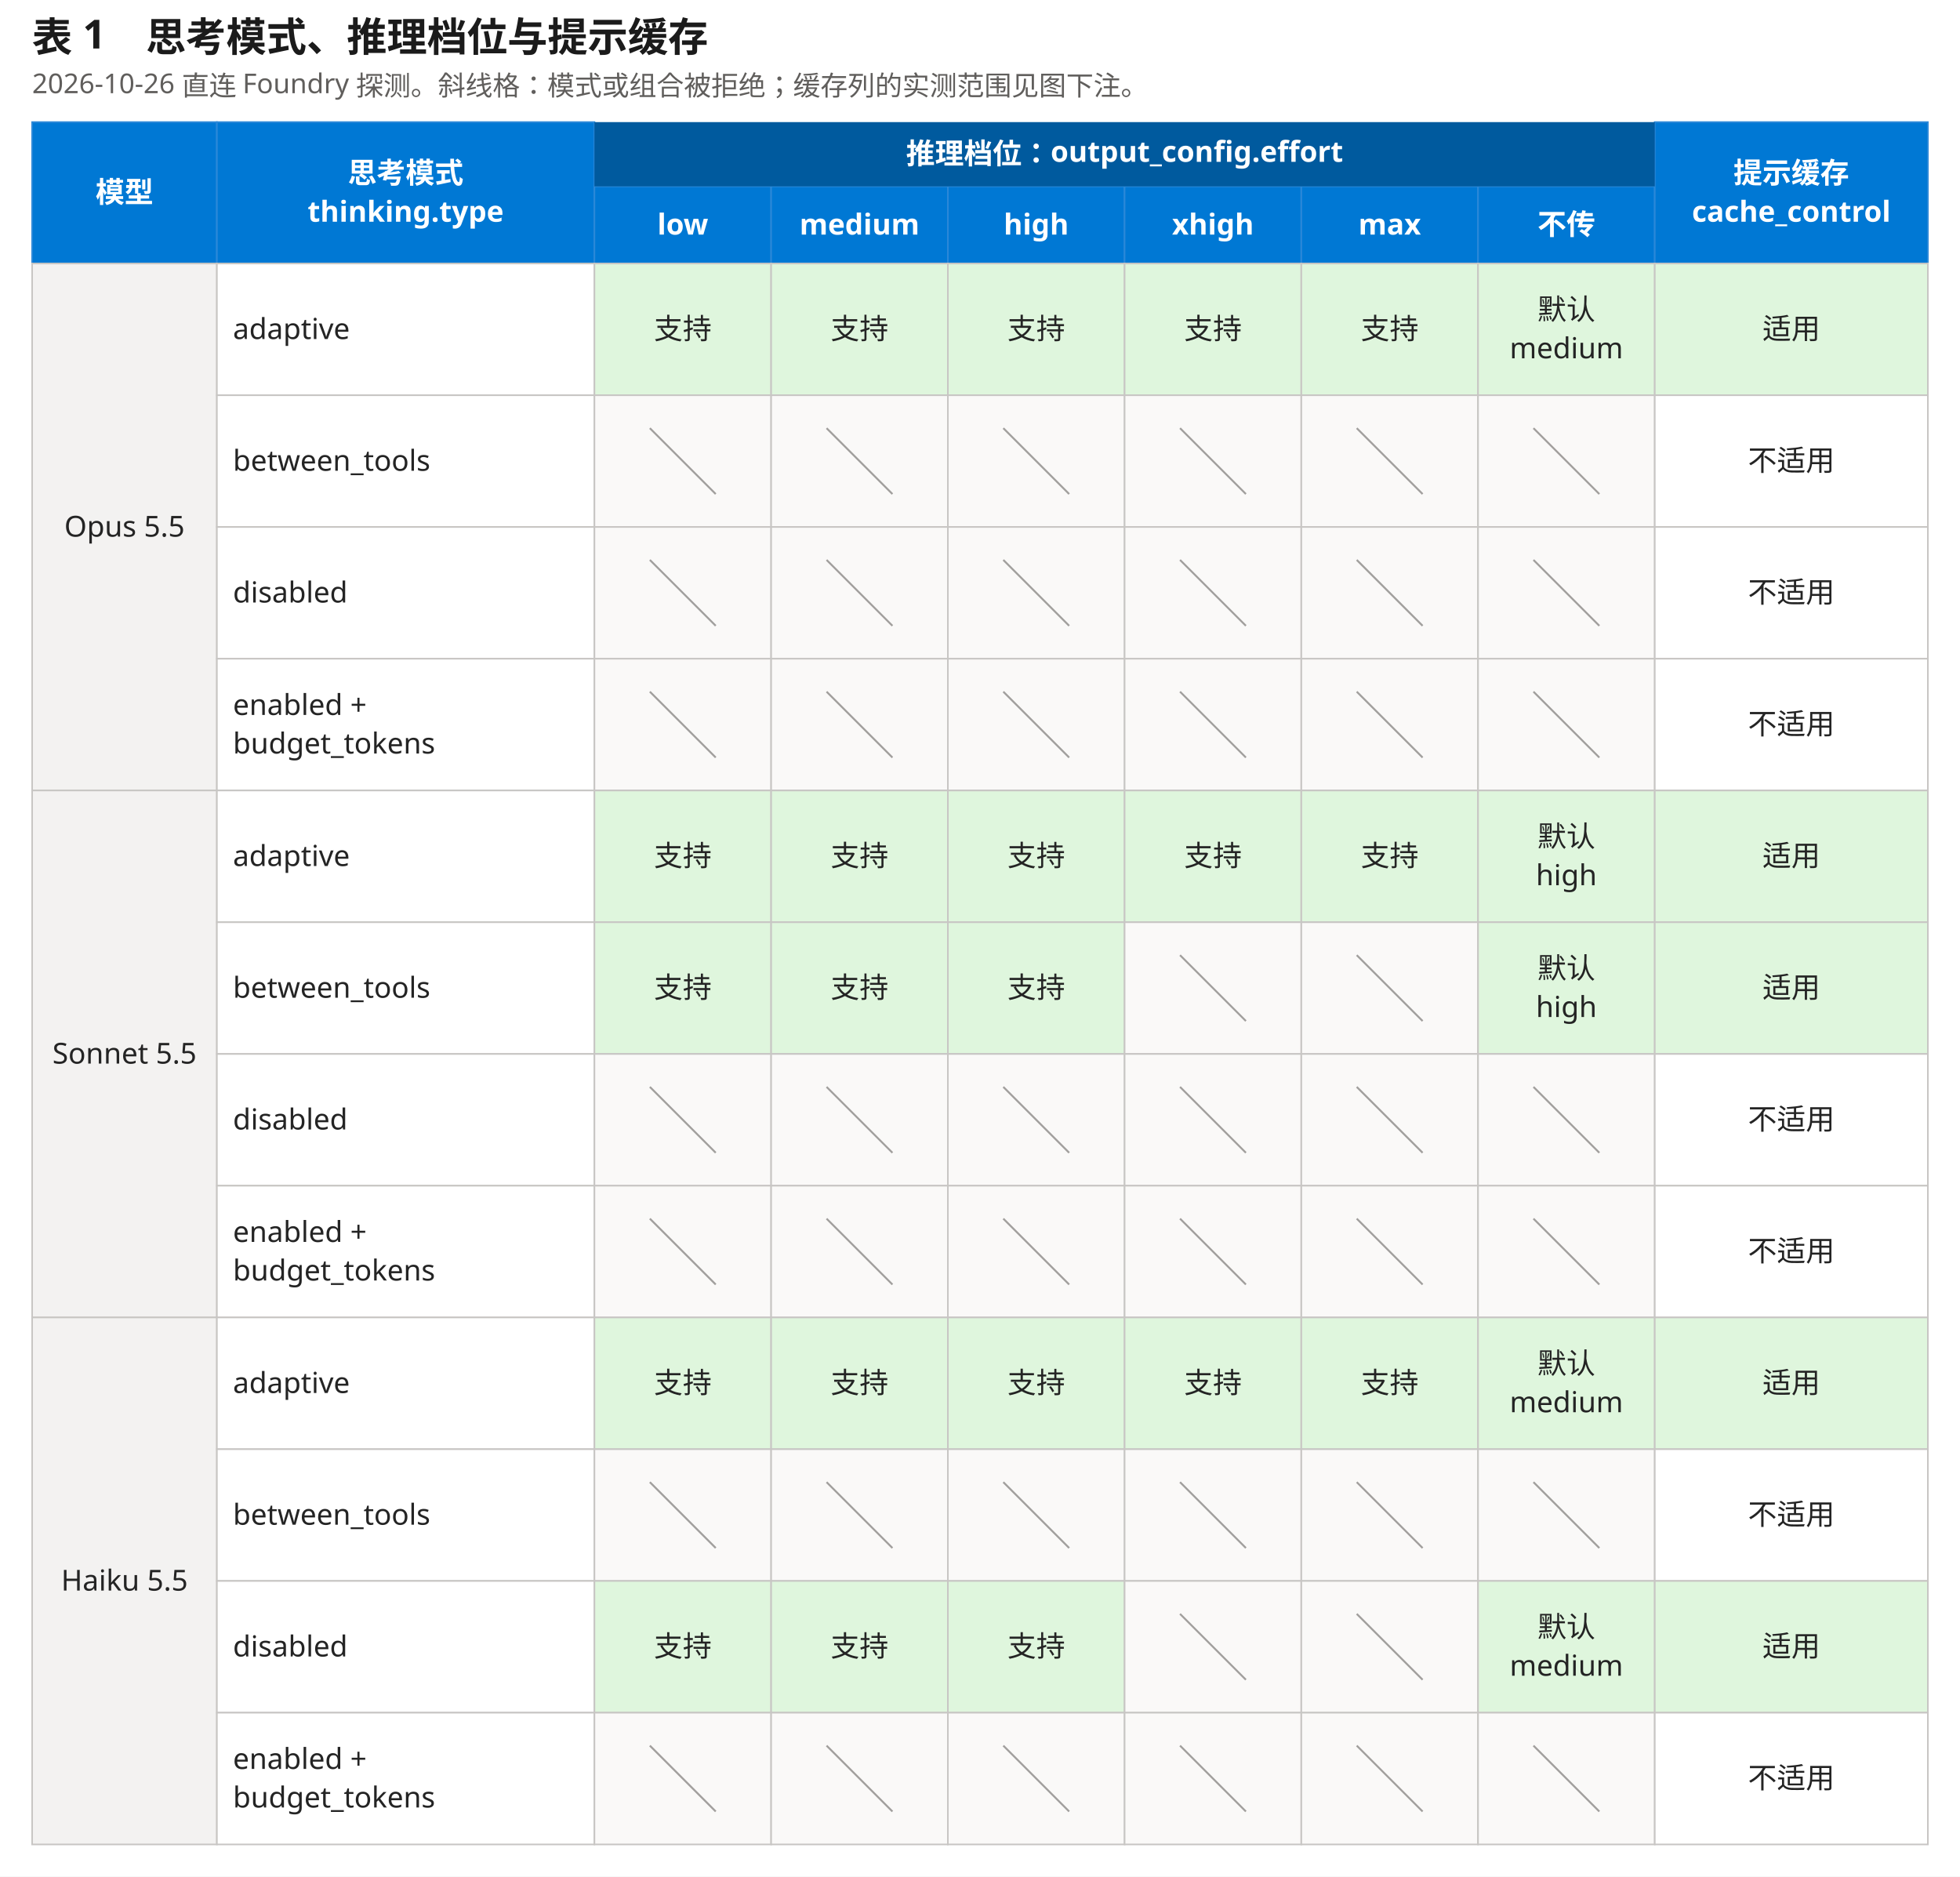
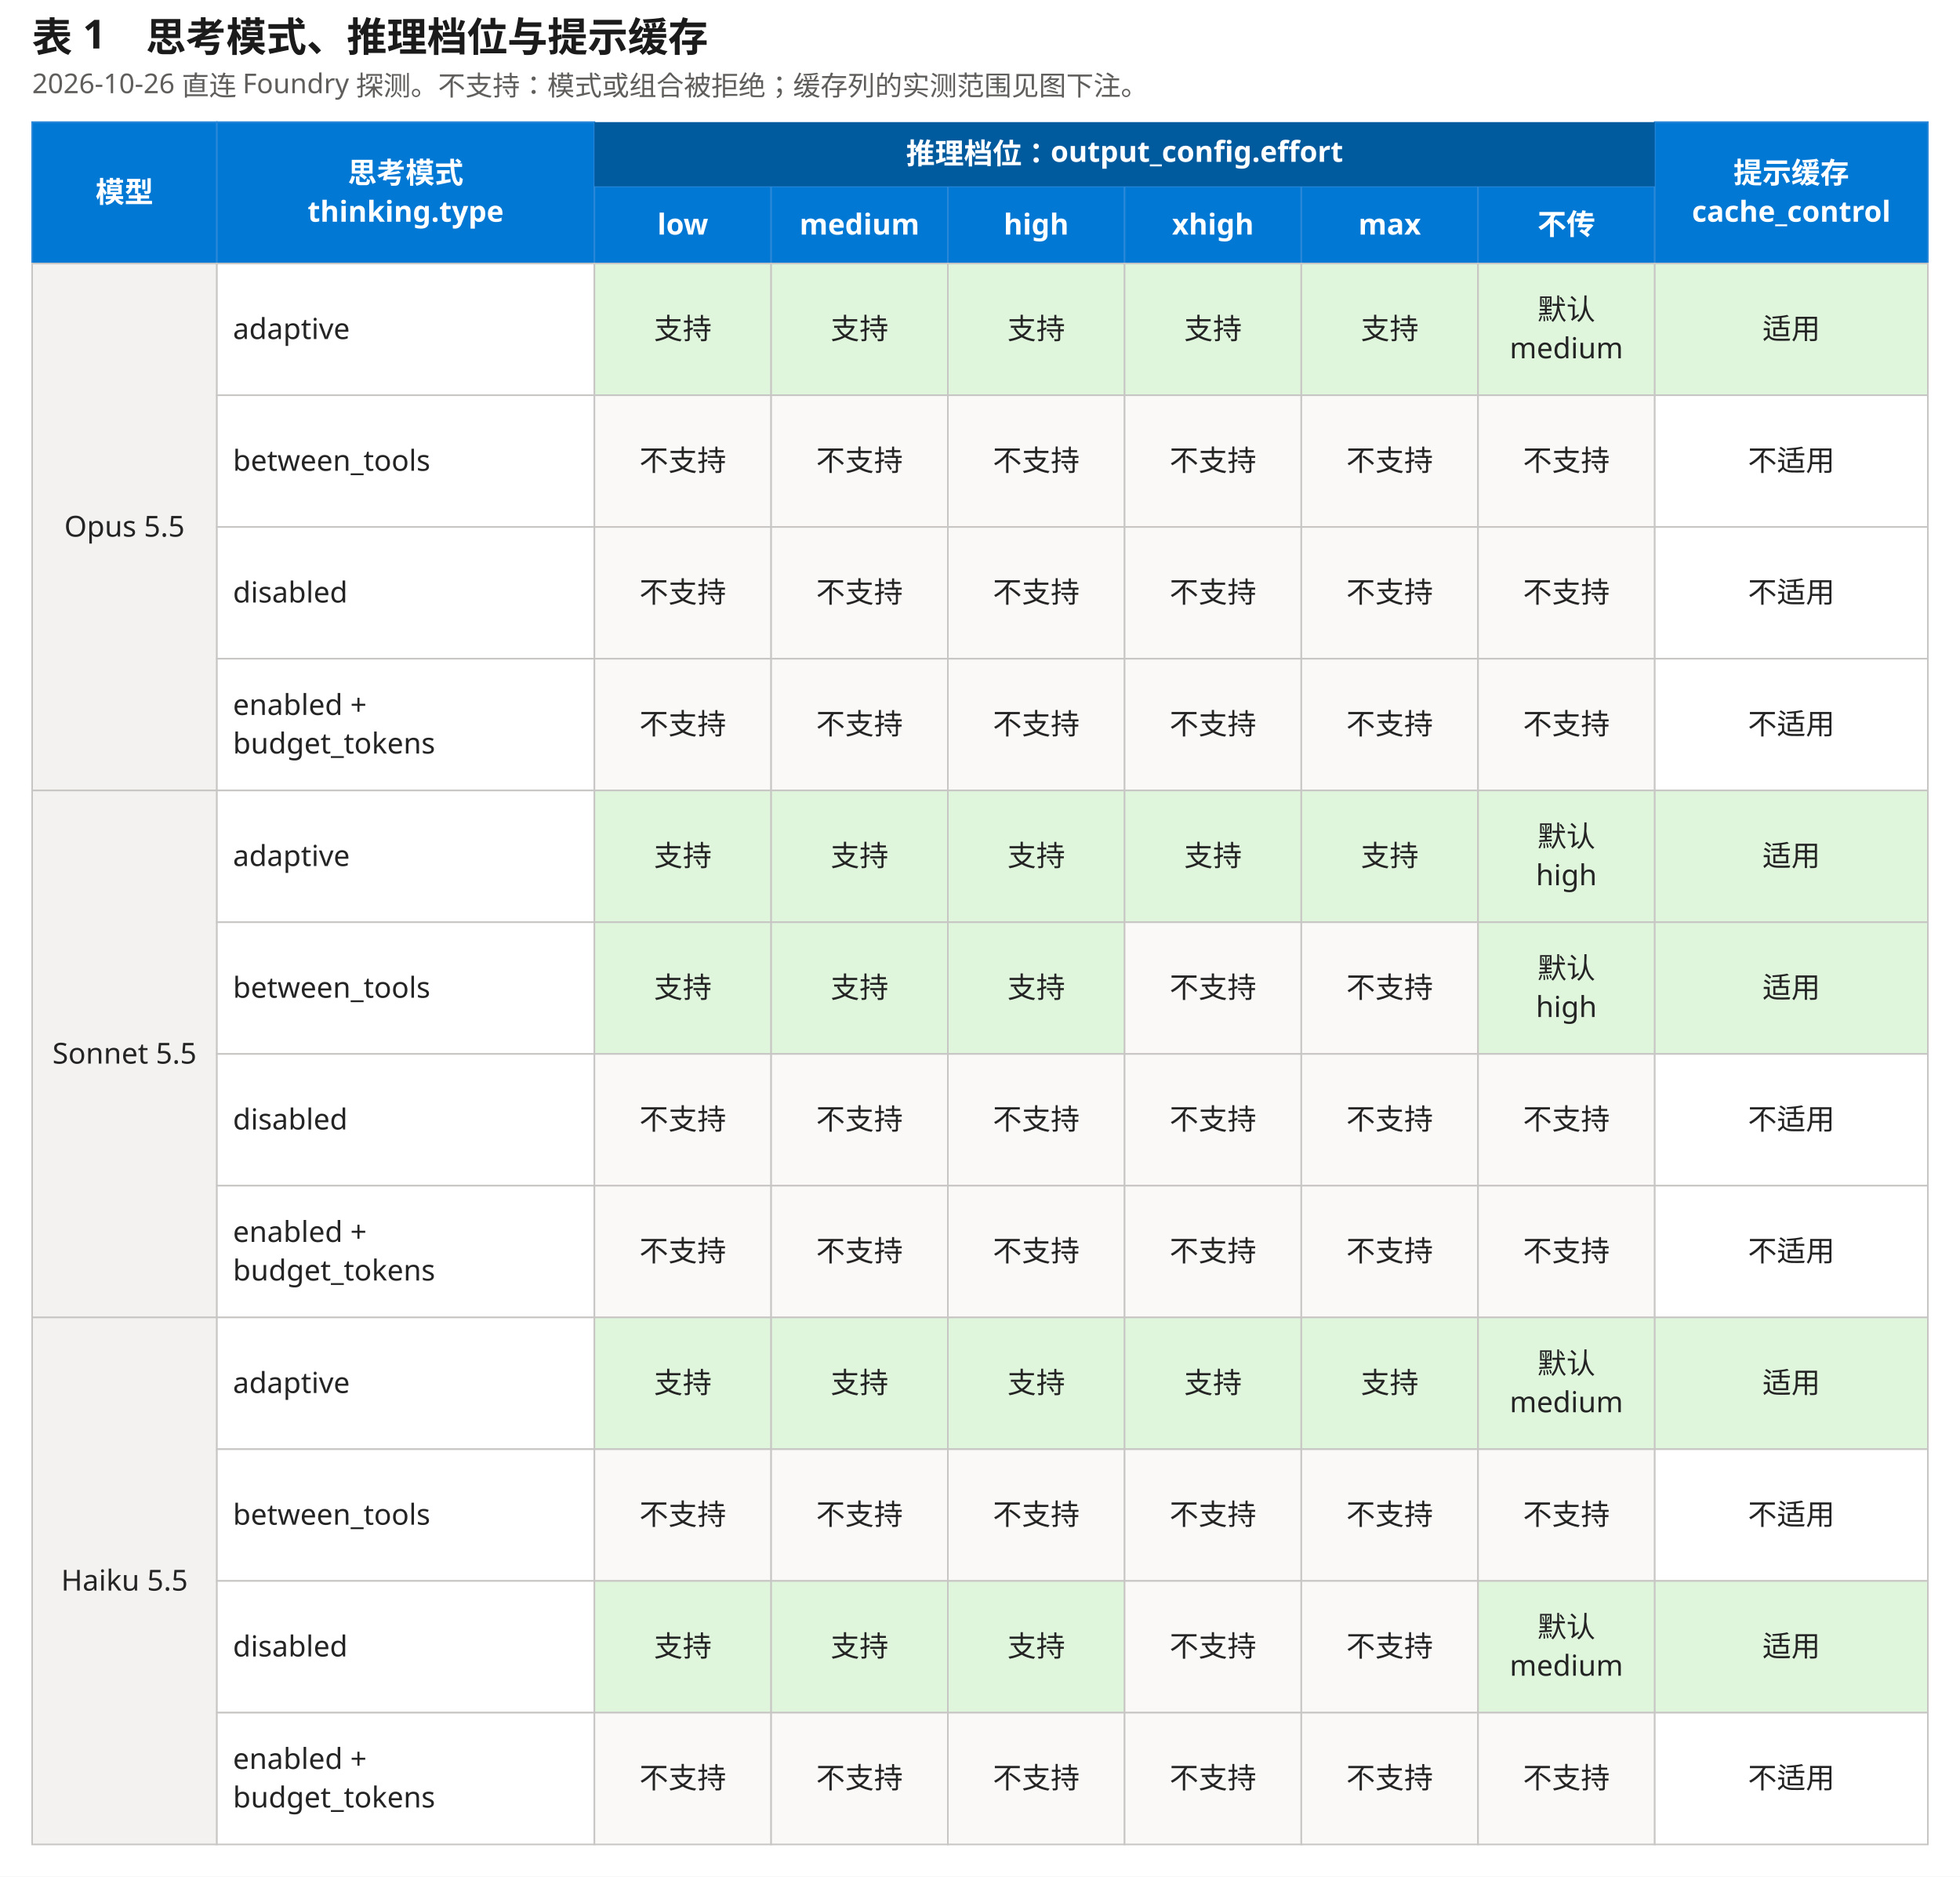
<svg xmlns="http://www.w3.org/2000/svg" width="1220" height="1168" viewBox="0 0 1220 1168" role="img" aria-labelledby="title description">
  <rect width="1220" height="1168" fill="white" />
  <g font-family="Segoe UI,Microsoft YaHei,sans-serif">
    <text x="20" y="32" font-size="25" font-weight="600" fill="#1b1b1b">表 1　思考模式、推理档位与提示缓存</text>
-     <text x="20" y="58" font-size="17" fill="#605e5c">2026-10-26 直连 Foundry 探测。斜线格：模式或组合被拒绝；缓存列的实测范围见图下注。</text>
+     <text x="20" y="58" font-size="17" fill="#605e5c">2026-10-26 直连 Foundry 探测。不支持：模式或组合被拒绝；缓存列的实测范围见图下注。</text>
    <rect x="20" y="76" width="115" height="88" fill="#0078d4" stroke="#2b88d8" />
    <text x="77.5" y="126.0" text-anchor="middle" font-size="18" font-weight="600" fill="white" data-cell-width="95">模型</text>
    <rect x="135" y="76" width="235" height="88" fill="#0078d4" stroke="#2b88d8" />
    <text x="252.5" y="114.0" text-anchor="middle" font-size="18" font-weight="600" fill="white" data-cell-width="215">思考模式</text>
    <text x="252.5" y="138.0" text-anchor="middle" font-size="18" font-weight="600" fill="white" data-cell-width="215">thinking.type</text>
    <rect x="370" y="116" width="110" height="48" fill="#0078d4" stroke="#2b88d8" />
    <text x="425.0" y="146.0" text-anchor="middle" font-size="18" font-weight="600" fill="white" data-cell-width="90">low</text>
    <rect x="480" y="116" width="110" height="48" fill="#0078d4" stroke="#2b88d8" />
    <text x="535.0" y="146.0" text-anchor="middle" font-size="18" font-weight="600" fill="white" data-cell-width="90">medium</text>
    <rect x="590" y="116" width="110" height="48" fill="#0078d4" stroke="#2b88d8" />
    <text x="645.0" y="146.0" text-anchor="middle" font-size="18" font-weight="600" fill="white" data-cell-width="90">high</text>
    <rect x="700" y="116" width="110" height="48" fill="#0078d4" stroke="#2b88d8" />
    <text x="755.0" y="146.0" text-anchor="middle" font-size="18" font-weight="600" fill="white" data-cell-width="90">xhigh</text>
    <rect x="810" y="116" width="110" height="48" fill="#0078d4" stroke="#2b88d8" />
    <text x="865.0" y="146.0" text-anchor="middle" font-size="18" font-weight="600" fill="white" data-cell-width="90">max</text>
    <rect x="920" y="116" width="110" height="48" fill="#0078d4" stroke="#2b88d8" />
    <text x="975.0" y="146.0" text-anchor="middle" font-size="18" font-weight="600" fill="white" data-cell-width="90">不传</text>
    <rect x="1030" y="76" width="170" height="88" fill="#0078d4" stroke="#2b88d8" />
    <text x="1115.0" y="114.0" text-anchor="middle" font-size="18" font-weight="600" fill="white" data-cell-width="150">提示缓存</text>
    <text x="1115.0" y="138.0" text-anchor="middle" font-size="18" font-weight="600" fill="white" data-cell-width="150">cache_control</text>
    <rect x="370" y="76" width="660" height="40" fill="#005a9e" />
    <text x="700.0" y="102.0" text-anchor="middle" font-size="18" font-weight="600" fill="white" data-cell-width="640">推理档位：output_config.effort</text>
    <g data-row="0" data-column="0" data-unsupported="false">
      <rect x="20" y="164" width="115" height="328" fill="#f3f2f1" stroke="#c8c6c4" />
      <text x="77.5" y="334.0" text-anchor="middle" font-size="18" font-weight="400" fill="#242424" data-cell-width="95">Opus 5.5</text>
    </g>
    <g data-row="0" data-column="1" data-unsupported="false">
      <rect x="135" y="164" width="235" height="82" fill="#ffffff" stroke="#c8c6c4" />
      <text x="145" y="211.0" text-anchor="start" font-size="18" font-weight="400" fill="#242424" data-cell-width="215">adaptive</text>
    </g>
    <g data-row="0" data-column="2" data-unsupported="false">
      <rect x="370" y="164" width="110" height="82" fill="#dff6dd" stroke="#c8c6c4" />
      <text x="425.0" y="211.0" text-anchor="middle" font-size="18" font-weight="400" fill="#242424" data-cell-width="90">支持</text>
    </g>
    <g data-row="0" data-column="3" data-unsupported="false">
      <rect x="480" y="164" width="110" height="82" fill="#dff6dd" stroke="#c8c6c4" />
      <text x="535.0" y="211.0" text-anchor="middle" font-size="18" font-weight="400" fill="#242424" data-cell-width="90">支持</text>
    </g>
    <g data-row="0" data-column="4" data-unsupported="false">
      <rect x="590" y="164" width="110" height="82" fill="#dff6dd" stroke="#c8c6c4" />
      <text x="645.0" y="211.0" text-anchor="middle" font-size="18" font-weight="400" fill="#242424" data-cell-width="90">支持</text>
    </g>
    <g data-row="0" data-column="5" data-unsupported="false">
      <rect x="700" y="164" width="110" height="82" fill="#dff6dd" stroke="#c8c6c4" />
      <text x="755.0" y="211.0" text-anchor="middle" font-size="18" font-weight="400" fill="#242424" data-cell-width="90">支持</text>
    </g>
    <g data-row="0" data-column="6" data-unsupported="false">
      <rect x="810" y="164" width="110" height="82" fill="#dff6dd" stroke="#c8c6c4" />
      <text x="865.0" y="211.0" text-anchor="middle" font-size="18" font-weight="400" fill="#242424" data-cell-width="90">支持</text>
    </g>
    <g data-row="0" data-column="7" data-unsupported="false">
      <rect x="920" y="164" width="110" height="82" fill="#dff6dd" stroke="#c8c6c4" />
      <text x="975.0" y="199.0" text-anchor="middle" font-size="18" font-weight="400" fill="#242424" data-cell-width="90">默认</text>
      <text x="975.0" y="223.0" text-anchor="middle" font-size="18" font-weight="400" fill="#242424" data-cell-width="90">medium</text>
    </g>
    <g data-row="0" data-column="8" data-unsupported="false">
      <rect x="1030" y="164" width="170" height="82" fill="#dff6dd" stroke="#c8c6c4" />
      <text x="1115.0" y="211.0" text-anchor="middle" font-size="18" font-weight="400" fill="#242424" data-cell-width="150">适用</text>
    </g>
    <g data-row="1" data-column="1" data-unsupported="false">
      <rect x="135" y="246" width="235" height="82" fill="#ffffff" stroke="#c8c6c4" />
      <text x="145" y="293.0" text-anchor="start" font-size="18" font-weight="400" fill="#242424" data-cell-width="215">between_tools</text>
    </g>
    <g data-row="1" data-column="2" data-unsupported="true">
      <rect x="370" y="246" width="110" height="82" fill="#faf9f8" stroke="#c8c6c4" />
-       <line x1="404.5" y1="266.5" x2="445.5" y2="307.5" stroke="#a19f9d" stroke-width="1.2" />
+       <text x="425.0" y="293.0" text-anchor="middle" font-size="18" font-weight="400" fill="#242424" data-cell-width="90">不支持</text>
    </g>
    <g data-row="1" data-column="3" data-unsupported="true">
      <rect x="480" y="246" width="110" height="82" fill="#faf9f8" stroke="#c8c6c4" />
-       <line x1="514.5" y1="266.5" x2="555.5" y2="307.5" stroke="#a19f9d" stroke-width="1.2" />
+       <text x="535.0" y="293.0" text-anchor="middle" font-size="18" font-weight="400" fill="#242424" data-cell-width="90">不支持</text>
    </g>
    <g data-row="1" data-column="4" data-unsupported="true">
      <rect x="590" y="246" width="110" height="82" fill="#faf9f8" stroke="#c8c6c4" />
-       <line x1="624.5" y1="266.5" x2="665.5" y2="307.5" stroke="#a19f9d" stroke-width="1.2" />
+       <text x="645.0" y="293.0" text-anchor="middle" font-size="18" font-weight="400" fill="#242424" data-cell-width="90">不支持</text>
    </g>
    <g data-row="1" data-column="5" data-unsupported="true">
      <rect x="700" y="246" width="110" height="82" fill="#faf9f8" stroke="#c8c6c4" />
-       <line x1="734.5" y1="266.5" x2="775.5" y2="307.5" stroke="#a19f9d" stroke-width="1.2" />
+       <text x="755.0" y="293.0" text-anchor="middle" font-size="18" font-weight="400" fill="#242424" data-cell-width="90">不支持</text>
    </g>
    <g data-row="1" data-column="6" data-unsupported="true">
      <rect x="810" y="246" width="110" height="82" fill="#faf9f8" stroke="#c8c6c4" />
-       <line x1="844.5" y1="266.5" x2="885.5" y2="307.5" stroke="#a19f9d" stroke-width="1.2" />
+       <text x="865.0" y="293.0" text-anchor="middle" font-size="18" font-weight="400" fill="#242424" data-cell-width="90">不支持</text>
    </g>
    <g data-row="1" data-column="7" data-unsupported="true">
      <rect x="920" y="246" width="110" height="82" fill="#faf9f8" stroke="#c8c6c4" />
-       <line x1="954.5" y1="266.5" x2="995.5" y2="307.5" stroke="#a19f9d" stroke-width="1.2" />
+       <text x="975.0" y="293.0" text-anchor="middle" font-size="18" font-weight="400" fill="#242424" data-cell-width="90">不支持</text>
    </g>
    <g data-row="1" data-column="8" data-unsupported="false">
      <rect x="1030" y="246" width="170" height="82" fill="#ffffff" stroke="#c8c6c4" />
      <text x="1115.0" y="293.0" text-anchor="middle" font-size="18" font-weight="400" fill="#242424" data-cell-width="150">不适用</text>
    </g>
    <g data-row="2" data-column="1" data-unsupported="false">
      <rect x="135" y="328" width="235" height="82" fill="#ffffff" stroke="#c8c6c4" />
      <text x="145" y="375.0" text-anchor="start" font-size="18" font-weight="400" fill="#242424" data-cell-width="215">disabled</text>
    </g>
    <g data-row="2" data-column="2" data-unsupported="true">
      <rect x="370" y="328" width="110" height="82" fill="#faf9f8" stroke="#c8c6c4" />
-       <line x1="404.5" y1="348.5" x2="445.5" y2="389.5" stroke="#a19f9d" stroke-width="1.2" />
+       <text x="425.0" y="375.0" text-anchor="middle" font-size="18" font-weight="400" fill="#242424" data-cell-width="90">不支持</text>
    </g>
    <g data-row="2" data-column="3" data-unsupported="true">
      <rect x="480" y="328" width="110" height="82" fill="#faf9f8" stroke="#c8c6c4" />
-       <line x1="514.5" y1="348.5" x2="555.5" y2="389.5" stroke="#a19f9d" stroke-width="1.2" />
+       <text x="535.0" y="375.0" text-anchor="middle" font-size="18" font-weight="400" fill="#242424" data-cell-width="90">不支持</text>
    </g>
    <g data-row="2" data-column="4" data-unsupported="true">
      <rect x="590" y="328" width="110" height="82" fill="#faf9f8" stroke="#c8c6c4" />
-       <line x1="624.5" y1="348.5" x2="665.5" y2="389.5" stroke="#a19f9d" stroke-width="1.2" />
+       <text x="645.0" y="375.0" text-anchor="middle" font-size="18" font-weight="400" fill="#242424" data-cell-width="90">不支持</text>
    </g>
    <g data-row="2" data-column="5" data-unsupported="true">
      <rect x="700" y="328" width="110" height="82" fill="#faf9f8" stroke="#c8c6c4" />
-       <line x1="734.5" y1="348.5" x2="775.5" y2="389.5" stroke="#a19f9d" stroke-width="1.2" />
+       <text x="755.0" y="375.0" text-anchor="middle" font-size="18" font-weight="400" fill="#242424" data-cell-width="90">不支持</text>
    </g>
    <g data-row="2" data-column="6" data-unsupported="true">
      <rect x="810" y="328" width="110" height="82" fill="#faf9f8" stroke="#c8c6c4" />
-       <line x1="844.5" y1="348.5" x2="885.5" y2="389.5" stroke="#a19f9d" stroke-width="1.2" />
+       <text x="865.0" y="375.0" text-anchor="middle" font-size="18" font-weight="400" fill="#242424" data-cell-width="90">不支持</text>
    </g>
    <g data-row="2" data-column="7" data-unsupported="true">
      <rect x="920" y="328" width="110" height="82" fill="#faf9f8" stroke="#c8c6c4" />
-       <line x1="954.5" y1="348.5" x2="995.5" y2="389.5" stroke="#a19f9d" stroke-width="1.2" />
+       <text x="975.0" y="375.0" text-anchor="middle" font-size="18" font-weight="400" fill="#242424" data-cell-width="90">不支持</text>
    </g>
    <g data-row="2" data-column="8" data-unsupported="false">
      <rect x="1030" y="328" width="170" height="82" fill="#ffffff" stroke="#c8c6c4" />
      <text x="1115.0" y="375.0" text-anchor="middle" font-size="18" font-weight="400" fill="#242424" data-cell-width="150">不适用</text>
    </g>
    <g data-row="3" data-column="1" data-unsupported="false">
      <rect x="135" y="410" width="235" height="82" fill="#ffffff" stroke="#c8c6c4" />
      <text x="145" y="445.0" text-anchor="start" font-size="18" font-weight="400" fill="#242424" data-cell-width="215">enabled +</text>
      <text x="145" y="469.0" text-anchor="start" font-size="18" font-weight="400" fill="#242424" data-cell-width="215">budget_tokens</text>
    </g>
    <g data-row="3" data-column="2" data-unsupported="true">
      <rect x="370" y="410" width="110" height="82" fill="#faf9f8" stroke="#c8c6c4" />
-       <line x1="404.5" y1="430.5" x2="445.5" y2="471.5" stroke="#a19f9d" stroke-width="1.2" />
+       <text x="425.0" y="457.0" text-anchor="middle" font-size="18" font-weight="400" fill="#242424" data-cell-width="90">不支持</text>
    </g>
    <g data-row="3" data-column="3" data-unsupported="true">
      <rect x="480" y="410" width="110" height="82" fill="#faf9f8" stroke="#c8c6c4" />
-       <line x1="514.5" y1="430.5" x2="555.5" y2="471.5" stroke="#a19f9d" stroke-width="1.2" />
+       <text x="535.0" y="457.0" text-anchor="middle" font-size="18" font-weight="400" fill="#242424" data-cell-width="90">不支持</text>
    </g>
    <g data-row="3" data-column="4" data-unsupported="true">
      <rect x="590" y="410" width="110" height="82" fill="#faf9f8" stroke="#c8c6c4" />
-       <line x1="624.5" y1="430.5" x2="665.5" y2="471.5" stroke="#a19f9d" stroke-width="1.2" />
+       <text x="645.0" y="457.0" text-anchor="middle" font-size="18" font-weight="400" fill="#242424" data-cell-width="90">不支持</text>
    </g>
    <g data-row="3" data-column="5" data-unsupported="true">
      <rect x="700" y="410" width="110" height="82" fill="#faf9f8" stroke="#c8c6c4" />
-       <line x1="734.5" y1="430.5" x2="775.5" y2="471.5" stroke="#a19f9d" stroke-width="1.2" />
+       <text x="755.0" y="457.0" text-anchor="middle" font-size="18" font-weight="400" fill="#242424" data-cell-width="90">不支持</text>
    </g>
    <g data-row="3" data-column="6" data-unsupported="true">
      <rect x="810" y="410" width="110" height="82" fill="#faf9f8" stroke="#c8c6c4" />
-       <line x1="844.5" y1="430.5" x2="885.5" y2="471.5" stroke="#a19f9d" stroke-width="1.2" />
+       <text x="865.0" y="457.0" text-anchor="middle" font-size="18" font-weight="400" fill="#242424" data-cell-width="90">不支持</text>
    </g>
    <g data-row="3" data-column="7" data-unsupported="true">
      <rect x="920" y="410" width="110" height="82" fill="#faf9f8" stroke="#c8c6c4" />
-       <line x1="954.5" y1="430.5" x2="995.5" y2="471.5" stroke="#a19f9d" stroke-width="1.2" />
+       <text x="975.0" y="457.0" text-anchor="middle" font-size="18" font-weight="400" fill="#242424" data-cell-width="90">不支持</text>
    </g>
    <g data-row="3" data-column="8" data-unsupported="false">
      <rect x="1030" y="410" width="170" height="82" fill="#ffffff" stroke="#c8c6c4" />
      <text x="1115.0" y="457.0" text-anchor="middle" font-size="18" font-weight="400" fill="#242424" data-cell-width="150">不适用</text>
    </g>
    <g data-row="4" data-column="0" data-unsupported="false">
      <rect x="20" y="492" width="115" height="328" fill="#f3f2f1" stroke="#c8c6c4" />
      <text x="77.5" y="662.0" text-anchor="middle" font-size="18" font-weight="400" fill="#242424" data-cell-width="95">Sonnet 5.5</text>
    </g>
    <g data-row="4" data-column="1" data-unsupported="false">
      <rect x="135" y="492" width="235" height="82" fill="#ffffff" stroke="#c8c6c4" />
      <text x="145" y="539.0" text-anchor="start" font-size="18" font-weight="400" fill="#242424" data-cell-width="215">adaptive</text>
    </g>
    <g data-row="4" data-column="2" data-unsupported="false">
      <rect x="370" y="492" width="110" height="82" fill="#dff6dd" stroke="#c8c6c4" />
      <text x="425.0" y="539.0" text-anchor="middle" font-size="18" font-weight="400" fill="#242424" data-cell-width="90">支持</text>
    </g>
    <g data-row="4" data-column="3" data-unsupported="false">
      <rect x="480" y="492" width="110" height="82" fill="#dff6dd" stroke="#c8c6c4" />
      <text x="535.0" y="539.0" text-anchor="middle" font-size="18" font-weight="400" fill="#242424" data-cell-width="90">支持</text>
    </g>
    <g data-row="4" data-column="4" data-unsupported="false">
      <rect x="590" y="492" width="110" height="82" fill="#dff6dd" stroke="#c8c6c4" />
      <text x="645.0" y="539.0" text-anchor="middle" font-size="18" font-weight="400" fill="#242424" data-cell-width="90">支持</text>
    </g>
    <g data-row="4" data-column="5" data-unsupported="false">
      <rect x="700" y="492" width="110" height="82" fill="#dff6dd" stroke="#c8c6c4" />
      <text x="755.0" y="539.0" text-anchor="middle" font-size="18" font-weight="400" fill="#242424" data-cell-width="90">支持</text>
    </g>
    <g data-row="4" data-column="6" data-unsupported="false">
      <rect x="810" y="492" width="110" height="82" fill="#dff6dd" stroke="#c8c6c4" />
      <text x="865.0" y="539.0" text-anchor="middle" font-size="18" font-weight="400" fill="#242424" data-cell-width="90">支持</text>
    </g>
    <g data-row="4" data-column="7" data-unsupported="false">
      <rect x="920" y="492" width="110" height="82" fill="#dff6dd" stroke="#c8c6c4" />
      <text x="975.0" y="527.0" text-anchor="middle" font-size="18" font-weight="400" fill="#242424" data-cell-width="90">默认</text>
      <text x="975.0" y="551.0" text-anchor="middle" font-size="18" font-weight="400" fill="#242424" data-cell-width="90">high</text>
    </g>
    <g data-row="4" data-column="8" data-unsupported="false">
      <rect x="1030" y="492" width="170" height="82" fill="#dff6dd" stroke="#c8c6c4" />
      <text x="1115.0" y="539.0" text-anchor="middle" font-size="18" font-weight="400" fill="#242424" data-cell-width="150">适用</text>
    </g>
    <g data-row="5" data-column="1" data-unsupported="false">
      <rect x="135" y="574" width="235" height="82" fill="#ffffff" stroke="#c8c6c4" />
      <text x="145" y="621.0" text-anchor="start" font-size="18" font-weight="400" fill="#242424" data-cell-width="215">between_tools</text>
    </g>
    <g data-row="5" data-column="2" data-unsupported="false">
      <rect x="370" y="574" width="110" height="82" fill="#dff6dd" stroke="#c8c6c4" />
      <text x="425.0" y="621.0" text-anchor="middle" font-size="18" font-weight="400" fill="#242424" data-cell-width="90">支持</text>
    </g>
    <g data-row="5" data-column="3" data-unsupported="false">
      <rect x="480" y="574" width="110" height="82" fill="#dff6dd" stroke="#c8c6c4" />
      <text x="535.0" y="621.0" text-anchor="middle" font-size="18" font-weight="400" fill="#242424" data-cell-width="90">支持</text>
    </g>
    <g data-row="5" data-column="4" data-unsupported="false">
      <rect x="590" y="574" width="110" height="82" fill="#dff6dd" stroke="#c8c6c4" />
      <text x="645.0" y="621.0" text-anchor="middle" font-size="18" font-weight="400" fill="#242424" data-cell-width="90">支持</text>
    </g>
    <g data-row="5" data-column="5" data-unsupported="true">
      <rect x="700" y="574" width="110" height="82" fill="#faf9f8" stroke="#c8c6c4" />
-       <line x1="734.5" y1="594.5" x2="775.5" y2="635.5" stroke="#a19f9d" stroke-width="1.2" />
+       <text x="755.0" y="621.0" text-anchor="middle" font-size="18" font-weight="400" fill="#242424" data-cell-width="90">不支持</text>
    </g>
    <g data-row="5" data-column="6" data-unsupported="true">
      <rect x="810" y="574" width="110" height="82" fill="#faf9f8" stroke="#c8c6c4" />
-       <line x1="844.5" y1="594.5" x2="885.5" y2="635.5" stroke="#a19f9d" stroke-width="1.2" />
+       <text x="865.0" y="621.0" text-anchor="middle" font-size="18" font-weight="400" fill="#242424" data-cell-width="90">不支持</text>
    </g>
    <g data-row="5" data-column="7" data-unsupported="false">
      <rect x="920" y="574" width="110" height="82" fill="#dff6dd" stroke="#c8c6c4" />
      <text x="975.0" y="609.0" text-anchor="middle" font-size="18" font-weight="400" fill="#242424" data-cell-width="90">默认</text>
      <text x="975.0" y="633.0" text-anchor="middle" font-size="18" font-weight="400" fill="#242424" data-cell-width="90">high</text>
    </g>
    <g data-row="5" data-column="8" data-unsupported="false">
      <rect x="1030" y="574" width="170" height="82" fill="#dff6dd" stroke="#c8c6c4" />
      <text x="1115.0" y="621.0" text-anchor="middle" font-size="18" font-weight="400" fill="#242424" data-cell-width="150">适用</text>
    </g>
    <g data-row="6" data-column="1" data-unsupported="false">
      <rect x="135" y="656" width="235" height="82" fill="#ffffff" stroke="#c8c6c4" />
      <text x="145" y="703.0" text-anchor="start" font-size="18" font-weight="400" fill="#242424" data-cell-width="215">disabled</text>
    </g>
    <g data-row="6" data-column="2" data-unsupported="true">
      <rect x="370" y="656" width="110" height="82" fill="#faf9f8" stroke="#c8c6c4" />
-       <line x1="404.5" y1="676.5" x2="445.5" y2="717.5" stroke="#a19f9d" stroke-width="1.2" />
+       <text x="425.0" y="703.0" text-anchor="middle" font-size="18" font-weight="400" fill="#242424" data-cell-width="90">不支持</text>
    </g>
    <g data-row="6" data-column="3" data-unsupported="true">
      <rect x="480" y="656" width="110" height="82" fill="#faf9f8" stroke="#c8c6c4" />
-       <line x1="514.5" y1="676.5" x2="555.5" y2="717.5" stroke="#a19f9d" stroke-width="1.2" />
+       <text x="535.0" y="703.0" text-anchor="middle" font-size="18" font-weight="400" fill="#242424" data-cell-width="90">不支持</text>
    </g>
    <g data-row="6" data-column="4" data-unsupported="true">
      <rect x="590" y="656" width="110" height="82" fill="#faf9f8" stroke="#c8c6c4" />
-       <line x1="624.5" y1="676.5" x2="665.5" y2="717.5" stroke="#a19f9d" stroke-width="1.2" />
+       <text x="645.0" y="703.0" text-anchor="middle" font-size="18" font-weight="400" fill="#242424" data-cell-width="90">不支持</text>
    </g>
    <g data-row="6" data-column="5" data-unsupported="true">
      <rect x="700" y="656" width="110" height="82" fill="#faf9f8" stroke="#c8c6c4" />
-       <line x1="734.5" y1="676.5" x2="775.5" y2="717.5" stroke="#a19f9d" stroke-width="1.2" />
+       <text x="755.0" y="703.0" text-anchor="middle" font-size="18" font-weight="400" fill="#242424" data-cell-width="90">不支持</text>
    </g>
    <g data-row="6" data-column="6" data-unsupported="true">
      <rect x="810" y="656" width="110" height="82" fill="#faf9f8" stroke="#c8c6c4" />
-       <line x1="844.5" y1="676.5" x2="885.5" y2="717.5" stroke="#a19f9d" stroke-width="1.2" />
+       <text x="865.0" y="703.0" text-anchor="middle" font-size="18" font-weight="400" fill="#242424" data-cell-width="90">不支持</text>
    </g>
    <g data-row="6" data-column="7" data-unsupported="true">
      <rect x="920" y="656" width="110" height="82" fill="#faf9f8" stroke="#c8c6c4" />
-       <line x1="954.5" y1="676.5" x2="995.5" y2="717.5" stroke="#a19f9d" stroke-width="1.2" />
+       <text x="975.0" y="703.0" text-anchor="middle" font-size="18" font-weight="400" fill="#242424" data-cell-width="90">不支持</text>
    </g>
    <g data-row="6" data-column="8" data-unsupported="false">
      <rect x="1030" y="656" width="170" height="82" fill="#ffffff" stroke="#c8c6c4" />
      <text x="1115.0" y="703.0" text-anchor="middle" font-size="18" font-weight="400" fill="#242424" data-cell-width="150">不适用</text>
    </g>
    <g data-row="7" data-column="1" data-unsupported="false">
      <rect x="135" y="738" width="235" height="82" fill="#ffffff" stroke="#c8c6c4" />
      <text x="145" y="773.0" text-anchor="start" font-size="18" font-weight="400" fill="#242424" data-cell-width="215">enabled +</text>
      <text x="145" y="797.0" text-anchor="start" font-size="18" font-weight="400" fill="#242424" data-cell-width="215">budget_tokens</text>
    </g>
    <g data-row="7" data-column="2" data-unsupported="true">
      <rect x="370" y="738" width="110" height="82" fill="#faf9f8" stroke="#c8c6c4" />
-       <line x1="404.5" y1="758.5" x2="445.5" y2="799.5" stroke="#a19f9d" stroke-width="1.2" />
+       <text x="425.0" y="785.0" text-anchor="middle" font-size="18" font-weight="400" fill="#242424" data-cell-width="90">不支持</text>
    </g>
    <g data-row="7" data-column="3" data-unsupported="true">
      <rect x="480" y="738" width="110" height="82" fill="#faf9f8" stroke="#c8c6c4" />
-       <line x1="514.5" y1="758.5" x2="555.5" y2="799.5" stroke="#a19f9d" stroke-width="1.2" />
+       <text x="535.0" y="785.0" text-anchor="middle" font-size="18" font-weight="400" fill="#242424" data-cell-width="90">不支持</text>
    </g>
    <g data-row="7" data-column="4" data-unsupported="true">
      <rect x="590" y="738" width="110" height="82" fill="#faf9f8" stroke="#c8c6c4" />
-       <line x1="624.5" y1="758.5" x2="665.5" y2="799.5" stroke="#a19f9d" stroke-width="1.2" />
+       <text x="645.0" y="785.0" text-anchor="middle" font-size="18" font-weight="400" fill="#242424" data-cell-width="90">不支持</text>
    </g>
    <g data-row="7" data-column="5" data-unsupported="true">
      <rect x="700" y="738" width="110" height="82" fill="#faf9f8" stroke="#c8c6c4" />
-       <line x1="734.5" y1="758.5" x2="775.5" y2="799.5" stroke="#a19f9d" stroke-width="1.2" />
+       <text x="755.0" y="785.0" text-anchor="middle" font-size="18" font-weight="400" fill="#242424" data-cell-width="90">不支持</text>
    </g>
    <g data-row="7" data-column="6" data-unsupported="true">
      <rect x="810" y="738" width="110" height="82" fill="#faf9f8" stroke="#c8c6c4" />
-       <line x1="844.5" y1="758.5" x2="885.5" y2="799.5" stroke="#a19f9d" stroke-width="1.2" />
+       <text x="865.0" y="785.0" text-anchor="middle" font-size="18" font-weight="400" fill="#242424" data-cell-width="90">不支持</text>
    </g>
    <g data-row="7" data-column="7" data-unsupported="true">
      <rect x="920" y="738" width="110" height="82" fill="#faf9f8" stroke="#c8c6c4" />
-       <line x1="954.5" y1="758.5" x2="995.5" y2="799.5" stroke="#a19f9d" stroke-width="1.2" />
+       <text x="975.0" y="785.0" text-anchor="middle" font-size="18" font-weight="400" fill="#242424" data-cell-width="90">不支持</text>
    </g>
    <g data-row="7" data-column="8" data-unsupported="false">
      <rect x="1030" y="738" width="170" height="82" fill="#ffffff" stroke="#c8c6c4" />
      <text x="1115.0" y="785.0" text-anchor="middle" font-size="18" font-weight="400" fill="#242424" data-cell-width="150">不适用</text>
    </g>
    <g data-row="8" data-column="0" data-unsupported="false">
      <rect x="20" y="820" width="115" height="328" fill="#f3f2f1" stroke="#c8c6c4" />
      <text x="77.5" y="990.0" text-anchor="middle" font-size="18" font-weight="400" fill="#242424" data-cell-width="95">Haiku 5.5</text>
    </g>
    <g data-row="8" data-column="1" data-unsupported="false">
      <rect x="135" y="820" width="235" height="82" fill="#ffffff" stroke="#c8c6c4" />
      <text x="145" y="867.0" text-anchor="start" font-size="18" font-weight="400" fill="#242424" data-cell-width="215">adaptive</text>
    </g>
    <g data-row="8" data-column="2" data-unsupported="false">
      <rect x="370" y="820" width="110" height="82" fill="#dff6dd" stroke="#c8c6c4" />
      <text x="425.0" y="867.0" text-anchor="middle" font-size="18" font-weight="400" fill="#242424" data-cell-width="90">支持</text>
    </g>
    <g data-row="8" data-column="3" data-unsupported="false">
      <rect x="480" y="820" width="110" height="82" fill="#dff6dd" stroke="#c8c6c4" />
      <text x="535.0" y="867.0" text-anchor="middle" font-size="18" font-weight="400" fill="#242424" data-cell-width="90">支持</text>
    </g>
    <g data-row="8" data-column="4" data-unsupported="false">
      <rect x="590" y="820" width="110" height="82" fill="#dff6dd" stroke="#c8c6c4" />
      <text x="645.0" y="867.0" text-anchor="middle" font-size="18" font-weight="400" fill="#242424" data-cell-width="90">支持</text>
    </g>
    <g data-row="8" data-column="5" data-unsupported="false">
      <rect x="700" y="820" width="110" height="82" fill="#dff6dd" stroke="#c8c6c4" />
      <text x="755.0" y="867.0" text-anchor="middle" font-size="18" font-weight="400" fill="#242424" data-cell-width="90">支持</text>
    </g>
    <g data-row="8" data-column="6" data-unsupported="false">
      <rect x="810" y="820" width="110" height="82" fill="#dff6dd" stroke="#c8c6c4" />
      <text x="865.0" y="867.0" text-anchor="middle" font-size="18" font-weight="400" fill="#242424" data-cell-width="90">支持</text>
    </g>
    <g data-row="8" data-column="7" data-unsupported="false">
      <rect x="920" y="820" width="110" height="82" fill="#dff6dd" stroke="#c8c6c4" />
      <text x="975.0" y="855.0" text-anchor="middle" font-size="18" font-weight="400" fill="#242424" data-cell-width="90">默认</text>
      <text x="975.0" y="879.0" text-anchor="middle" font-size="18" font-weight="400" fill="#242424" data-cell-width="90">medium</text>
    </g>
    <g data-row="8" data-column="8" data-unsupported="false">
      <rect x="1030" y="820" width="170" height="82" fill="#dff6dd" stroke="#c8c6c4" />
      <text x="1115.0" y="867.0" text-anchor="middle" font-size="18" font-weight="400" fill="#242424" data-cell-width="150">适用</text>
    </g>
    <g data-row="9" data-column="1" data-unsupported="false">
      <rect x="135" y="902" width="235" height="82" fill="#ffffff" stroke="#c8c6c4" />
      <text x="145" y="949.0" text-anchor="start" font-size="18" font-weight="400" fill="#242424" data-cell-width="215">between_tools</text>
    </g>
    <g data-row="9" data-column="2" data-unsupported="true">
      <rect x="370" y="902" width="110" height="82" fill="#faf9f8" stroke="#c8c6c4" />
-       <line x1="404.5" y1="922.5" x2="445.5" y2="963.5" stroke="#a19f9d" stroke-width="1.2" />
+       <text x="425.0" y="949.0" text-anchor="middle" font-size="18" font-weight="400" fill="#242424" data-cell-width="90">不支持</text>
    </g>
    <g data-row="9" data-column="3" data-unsupported="true">
      <rect x="480" y="902" width="110" height="82" fill="#faf9f8" stroke="#c8c6c4" />
-       <line x1="514.5" y1="922.5" x2="555.5" y2="963.5" stroke="#a19f9d" stroke-width="1.2" />
+       <text x="535.0" y="949.0" text-anchor="middle" font-size="18" font-weight="400" fill="#242424" data-cell-width="90">不支持</text>
    </g>
    <g data-row="9" data-column="4" data-unsupported="true">
      <rect x="590" y="902" width="110" height="82" fill="#faf9f8" stroke="#c8c6c4" />
-       <line x1="624.5" y1="922.5" x2="665.5" y2="963.5" stroke="#a19f9d" stroke-width="1.2" />
+       <text x="645.0" y="949.0" text-anchor="middle" font-size="18" font-weight="400" fill="#242424" data-cell-width="90">不支持</text>
    </g>
    <g data-row="9" data-column="5" data-unsupported="true">
      <rect x="700" y="902" width="110" height="82" fill="#faf9f8" stroke="#c8c6c4" />
-       <line x1="734.5" y1="922.5" x2="775.5" y2="963.5" stroke="#a19f9d" stroke-width="1.2" />
+       <text x="755.0" y="949.0" text-anchor="middle" font-size="18" font-weight="400" fill="#242424" data-cell-width="90">不支持</text>
    </g>
    <g data-row="9" data-column="6" data-unsupported="true">
      <rect x="810" y="902" width="110" height="82" fill="#faf9f8" stroke="#c8c6c4" />
-       <line x1="844.5" y1="922.5" x2="885.5" y2="963.5" stroke="#a19f9d" stroke-width="1.2" />
+       <text x="865.0" y="949.0" text-anchor="middle" font-size="18" font-weight="400" fill="#242424" data-cell-width="90">不支持</text>
    </g>
    <g data-row="9" data-column="7" data-unsupported="true">
      <rect x="920" y="902" width="110" height="82" fill="#faf9f8" stroke="#c8c6c4" />
-       <line x1="954.5" y1="922.5" x2="995.5" y2="963.5" stroke="#a19f9d" stroke-width="1.2" />
+       <text x="975.0" y="949.0" text-anchor="middle" font-size="18" font-weight="400" fill="#242424" data-cell-width="90">不支持</text>
    </g>
    <g data-row="9" data-column="8" data-unsupported="false">
      <rect x="1030" y="902" width="170" height="82" fill="#ffffff" stroke="#c8c6c4" />
      <text x="1115.0" y="949.0" text-anchor="middle" font-size="18" font-weight="400" fill="#242424" data-cell-width="150">不适用</text>
    </g>
    <g data-row="10" data-column="1" data-unsupported="false">
      <rect x="135" y="984" width="235" height="82" fill="#ffffff" stroke="#c8c6c4" />
      <text x="145" y="1031.0" text-anchor="start" font-size="18" font-weight="400" fill="#242424" data-cell-width="215">disabled</text>
    </g>
    <g data-row="10" data-column="2" data-unsupported="false">
      <rect x="370" y="984" width="110" height="82" fill="#dff6dd" stroke="#c8c6c4" />
      <text x="425.0" y="1031.0" text-anchor="middle" font-size="18" font-weight="400" fill="#242424" data-cell-width="90">支持</text>
    </g>
    <g data-row="10" data-column="3" data-unsupported="false">
      <rect x="480" y="984" width="110" height="82" fill="#dff6dd" stroke="#c8c6c4" />
      <text x="535.0" y="1031.0" text-anchor="middle" font-size="18" font-weight="400" fill="#242424" data-cell-width="90">支持</text>
    </g>
    <g data-row="10" data-column="4" data-unsupported="false">
      <rect x="590" y="984" width="110" height="82" fill="#dff6dd" stroke="#c8c6c4" />
      <text x="645.0" y="1031.0" text-anchor="middle" font-size="18" font-weight="400" fill="#242424" data-cell-width="90">支持</text>
    </g>
    <g data-row="10" data-column="5" data-unsupported="true">
      <rect x="700" y="984" width="110" height="82" fill="#faf9f8" stroke="#c8c6c4" />
-       <line x1="734.5" y1="1004.5" x2="775.5" y2="1045.5" stroke="#a19f9d" stroke-width="1.2" />
+       <text x="755.0" y="1031.0" text-anchor="middle" font-size="18" font-weight="400" fill="#242424" data-cell-width="90">不支持</text>
    </g>
    <g data-row="10" data-column="6" data-unsupported="true">
      <rect x="810" y="984" width="110" height="82" fill="#faf9f8" stroke="#c8c6c4" />
-       <line x1="844.5" y1="1004.5" x2="885.5" y2="1045.5" stroke="#a19f9d" stroke-width="1.2" />
+       <text x="865.0" y="1031.0" text-anchor="middle" font-size="18" font-weight="400" fill="#242424" data-cell-width="90">不支持</text>
    </g>
    <g data-row="10" data-column="7" data-unsupported="false">
      <rect x="920" y="984" width="110" height="82" fill="#dff6dd" stroke="#c8c6c4" />
      <text x="975.0" y="1019.0" text-anchor="middle" font-size="18" font-weight="400" fill="#242424" data-cell-width="90">默认</text>
      <text x="975.0" y="1043.0" text-anchor="middle" font-size="18" font-weight="400" fill="#242424" data-cell-width="90">medium</text>
    </g>
    <g data-row="10" data-column="8" data-unsupported="false">
      <rect x="1030" y="984" width="170" height="82" fill="#dff6dd" stroke="#c8c6c4" />
      <text x="1115.0" y="1031.0" text-anchor="middle" font-size="18" font-weight="400" fill="#242424" data-cell-width="150">适用</text>
    </g>
    <g data-row="11" data-column="1" data-unsupported="false">
      <rect x="135" y="1066" width="235" height="82" fill="#ffffff" stroke="#c8c6c4" />
      <text x="145" y="1101.0" text-anchor="start" font-size="18" font-weight="400" fill="#242424" data-cell-width="215">enabled +</text>
      <text x="145" y="1125.0" text-anchor="start" font-size="18" font-weight="400" fill="#242424" data-cell-width="215">budget_tokens</text>
    </g>
    <g data-row="11" data-column="2" data-unsupported="true">
      <rect x="370" y="1066" width="110" height="82" fill="#faf9f8" stroke="#c8c6c4" />
-       <line x1="404.5" y1="1086.5" x2="445.5" y2="1127.5" stroke="#a19f9d" stroke-width="1.2" />
+       <text x="425.0" y="1113.0" text-anchor="middle" font-size="18" font-weight="400" fill="#242424" data-cell-width="90">不支持</text>
    </g>
    <g data-row="11" data-column="3" data-unsupported="true">
      <rect x="480" y="1066" width="110" height="82" fill="#faf9f8" stroke="#c8c6c4" />
-       <line x1="514.5" y1="1086.5" x2="555.5" y2="1127.5" stroke="#a19f9d" stroke-width="1.2" />
+       <text x="535.0" y="1113.0" text-anchor="middle" font-size="18" font-weight="400" fill="#242424" data-cell-width="90">不支持</text>
    </g>
    <g data-row="11" data-column="4" data-unsupported="true">
      <rect x="590" y="1066" width="110" height="82" fill="#faf9f8" stroke="#c8c6c4" />
-       <line x1="624.5" y1="1086.5" x2="665.5" y2="1127.5" stroke="#a19f9d" stroke-width="1.2" />
+       <text x="645.0" y="1113.0" text-anchor="middle" font-size="18" font-weight="400" fill="#242424" data-cell-width="90">不支持</text>
    </g>
    <g data-row="11" data-column="5" data-unsupported="true">
      <rect x="700" y="1066" width="110" height="82" fill="#faf9f8" stroke="#c8c6c4" />
-       <line x1="734.5" y1="1086.5" x2="775.5" y2="1127.5" stroke="#a19f9d" stroke-width="1.2" />
+       <text x="755.0" y="1113.0" text-anchor="middle" font-size="18" font-weight="400" fill="#242424" data-cell-width="90">不支持</text>
    </g>
    <g data-row="11" data-column="6" data-unsupported="true">
      <rect x="810" y="1066" width="110" height="82" fill="#faf9f8" stroke="#c8c6c4" />
-       <line x1="844.5" y1="1086.5" x2="885.5" y2="1127.5" stroke="#a19f9d" stroke-width="1.2" />
+       <text x="865.0" y="1113.0" text-anchor="middle" font-size="18" font-weight="400" fill="#242424" data-cell-width="90">不支持</text>
    </g>
    <g data-row="11" data-column="7" data-unsupported="true">
      <rect x="920" y="1066" width="110" height="82" fill="#faf9f8" stroke="#c8c6c4" />
-       <line x1="954.5" y1="1086.5" x2="995.5" y2="1127.5" stroke="#a19f9d" stroke-width="1.2" />
+       <text x="975.0" y="1113.0" text-anchor="middle" font-size="18" font-weight="400" fill="#242424" data-cell-width="90">不支持</text>
    </g>
    <g data-row="11" data-column="8" data-unsupported="false">
      <rect x="1030" y="1066" width="170" height="82" fill="#ffffff" stroke="#c8c6c4" />
      <text x="1115.0" y="1113.0" text-anchor="middle" font-size="18" font-weight="400" fill="#242424" data-cell-width="150">不适用</text>
    </g>
  </g>
</svg>
